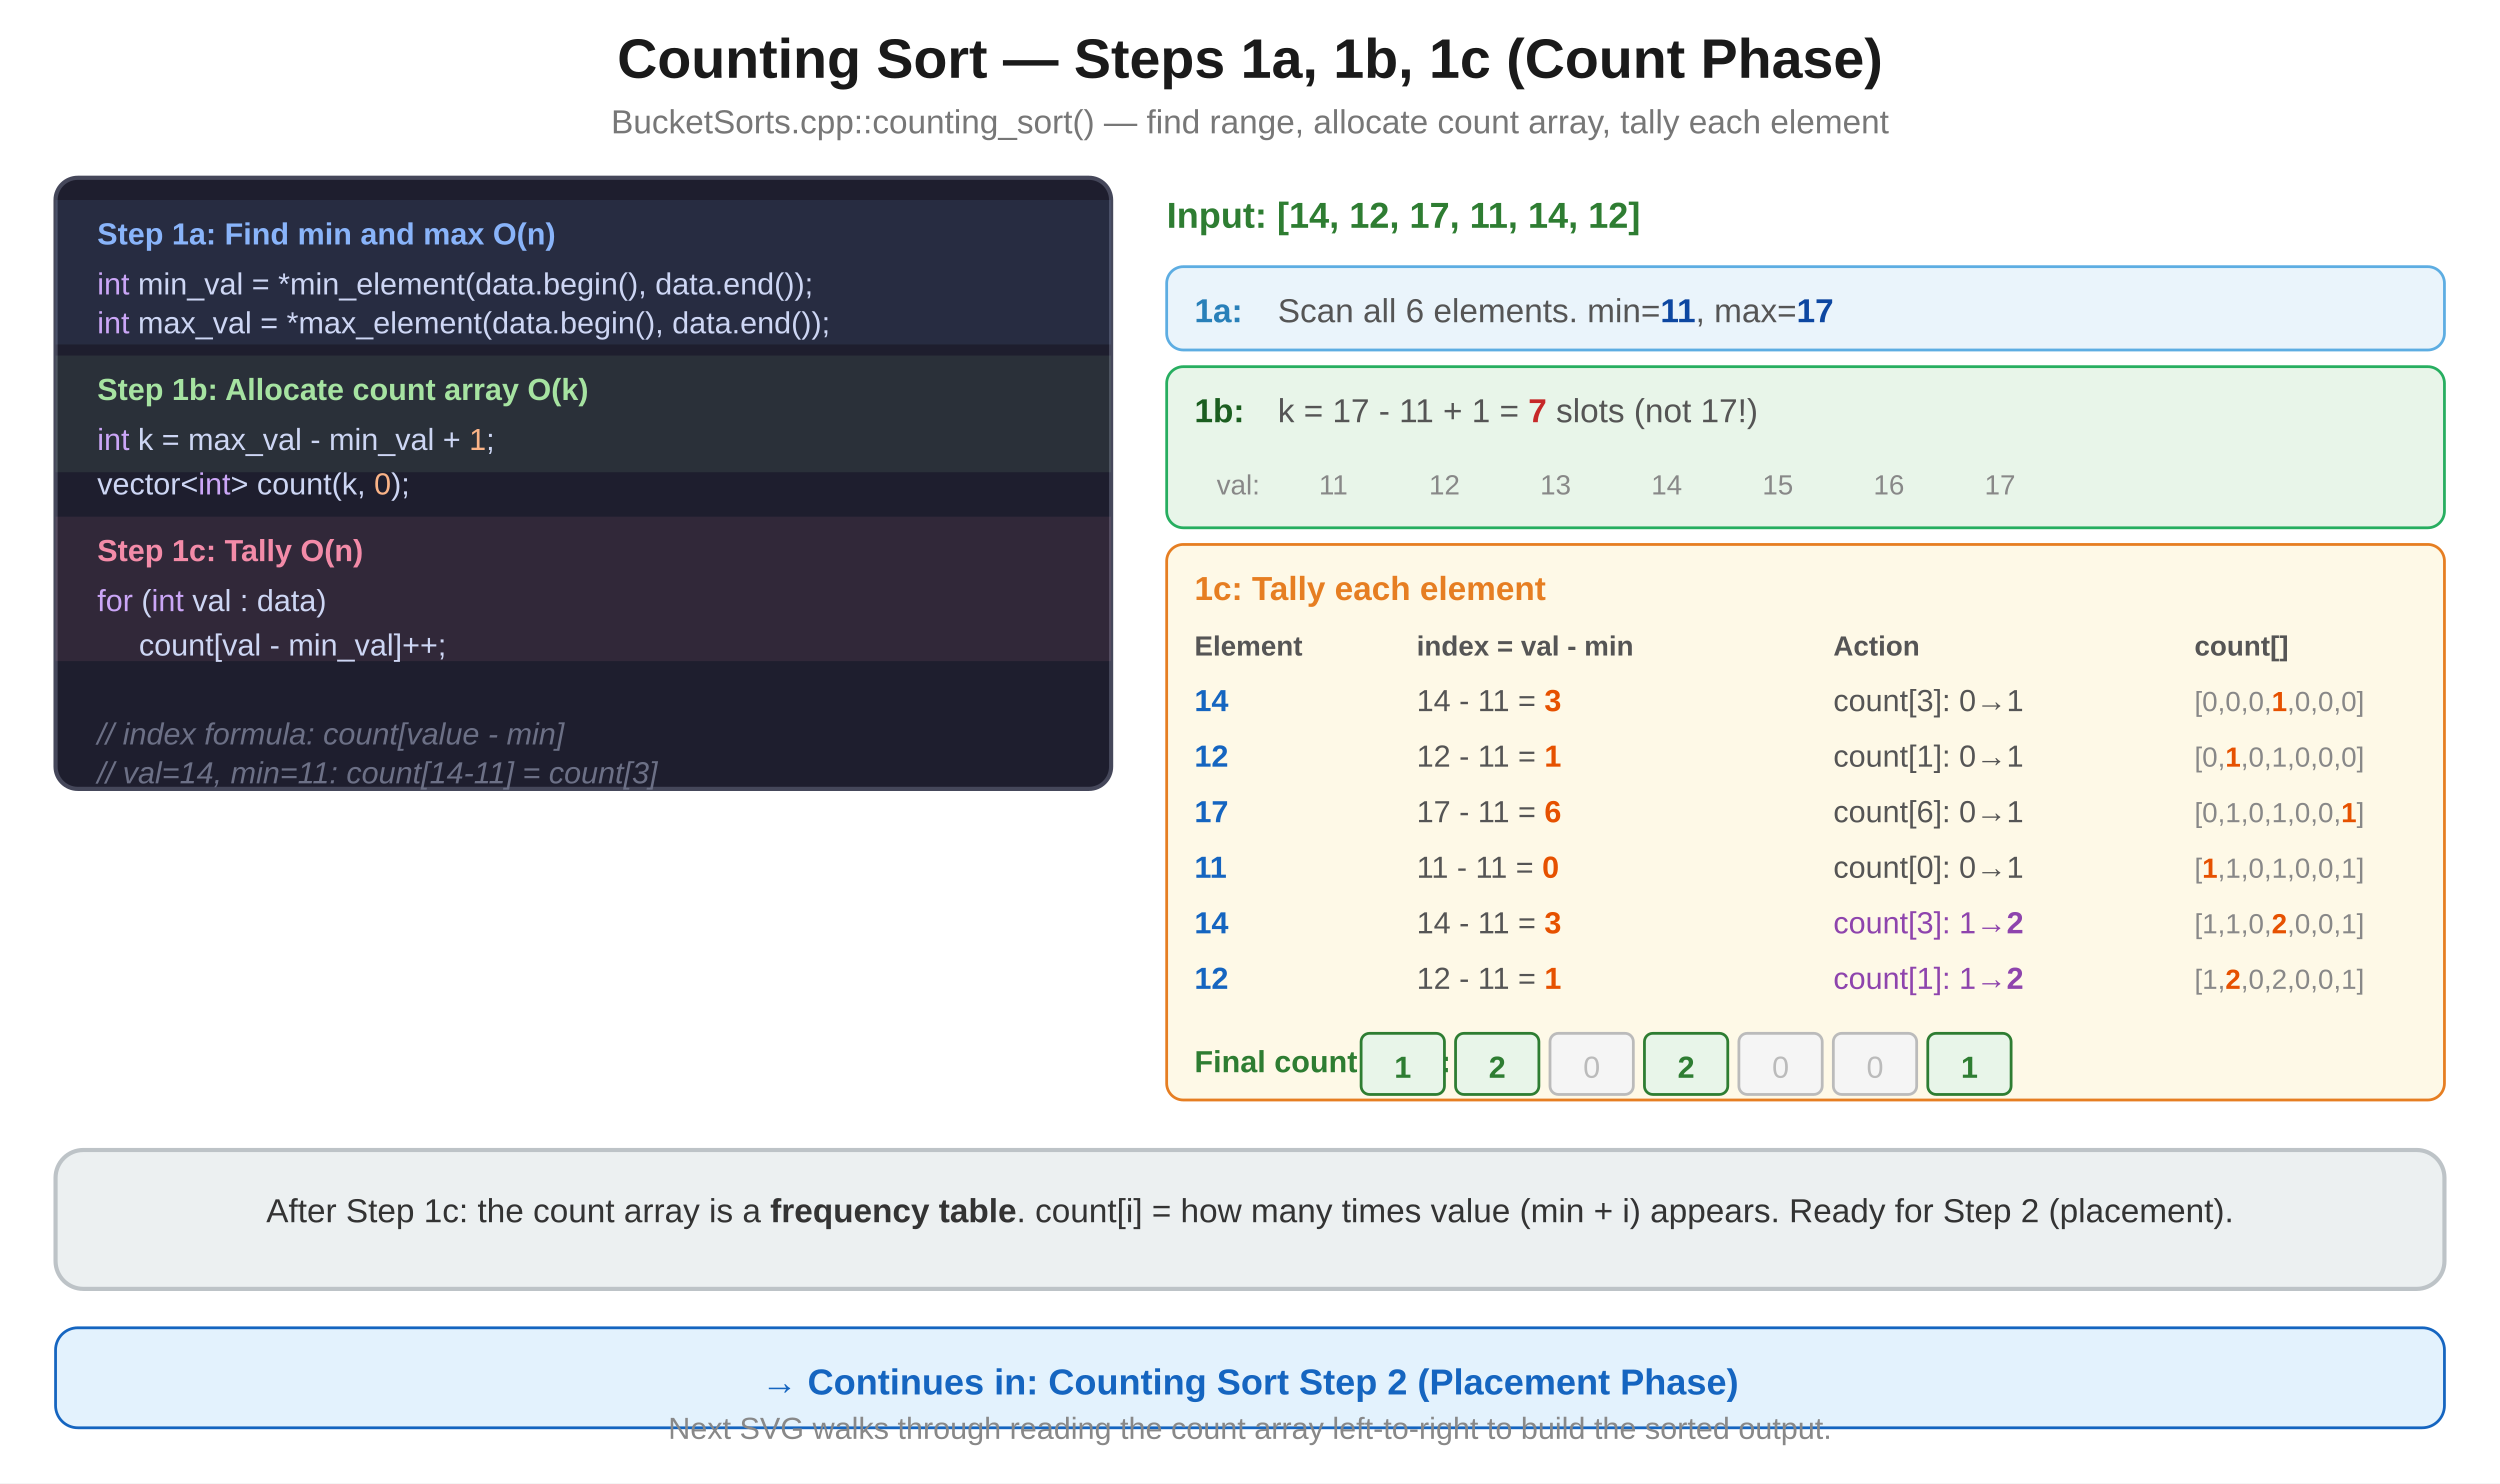
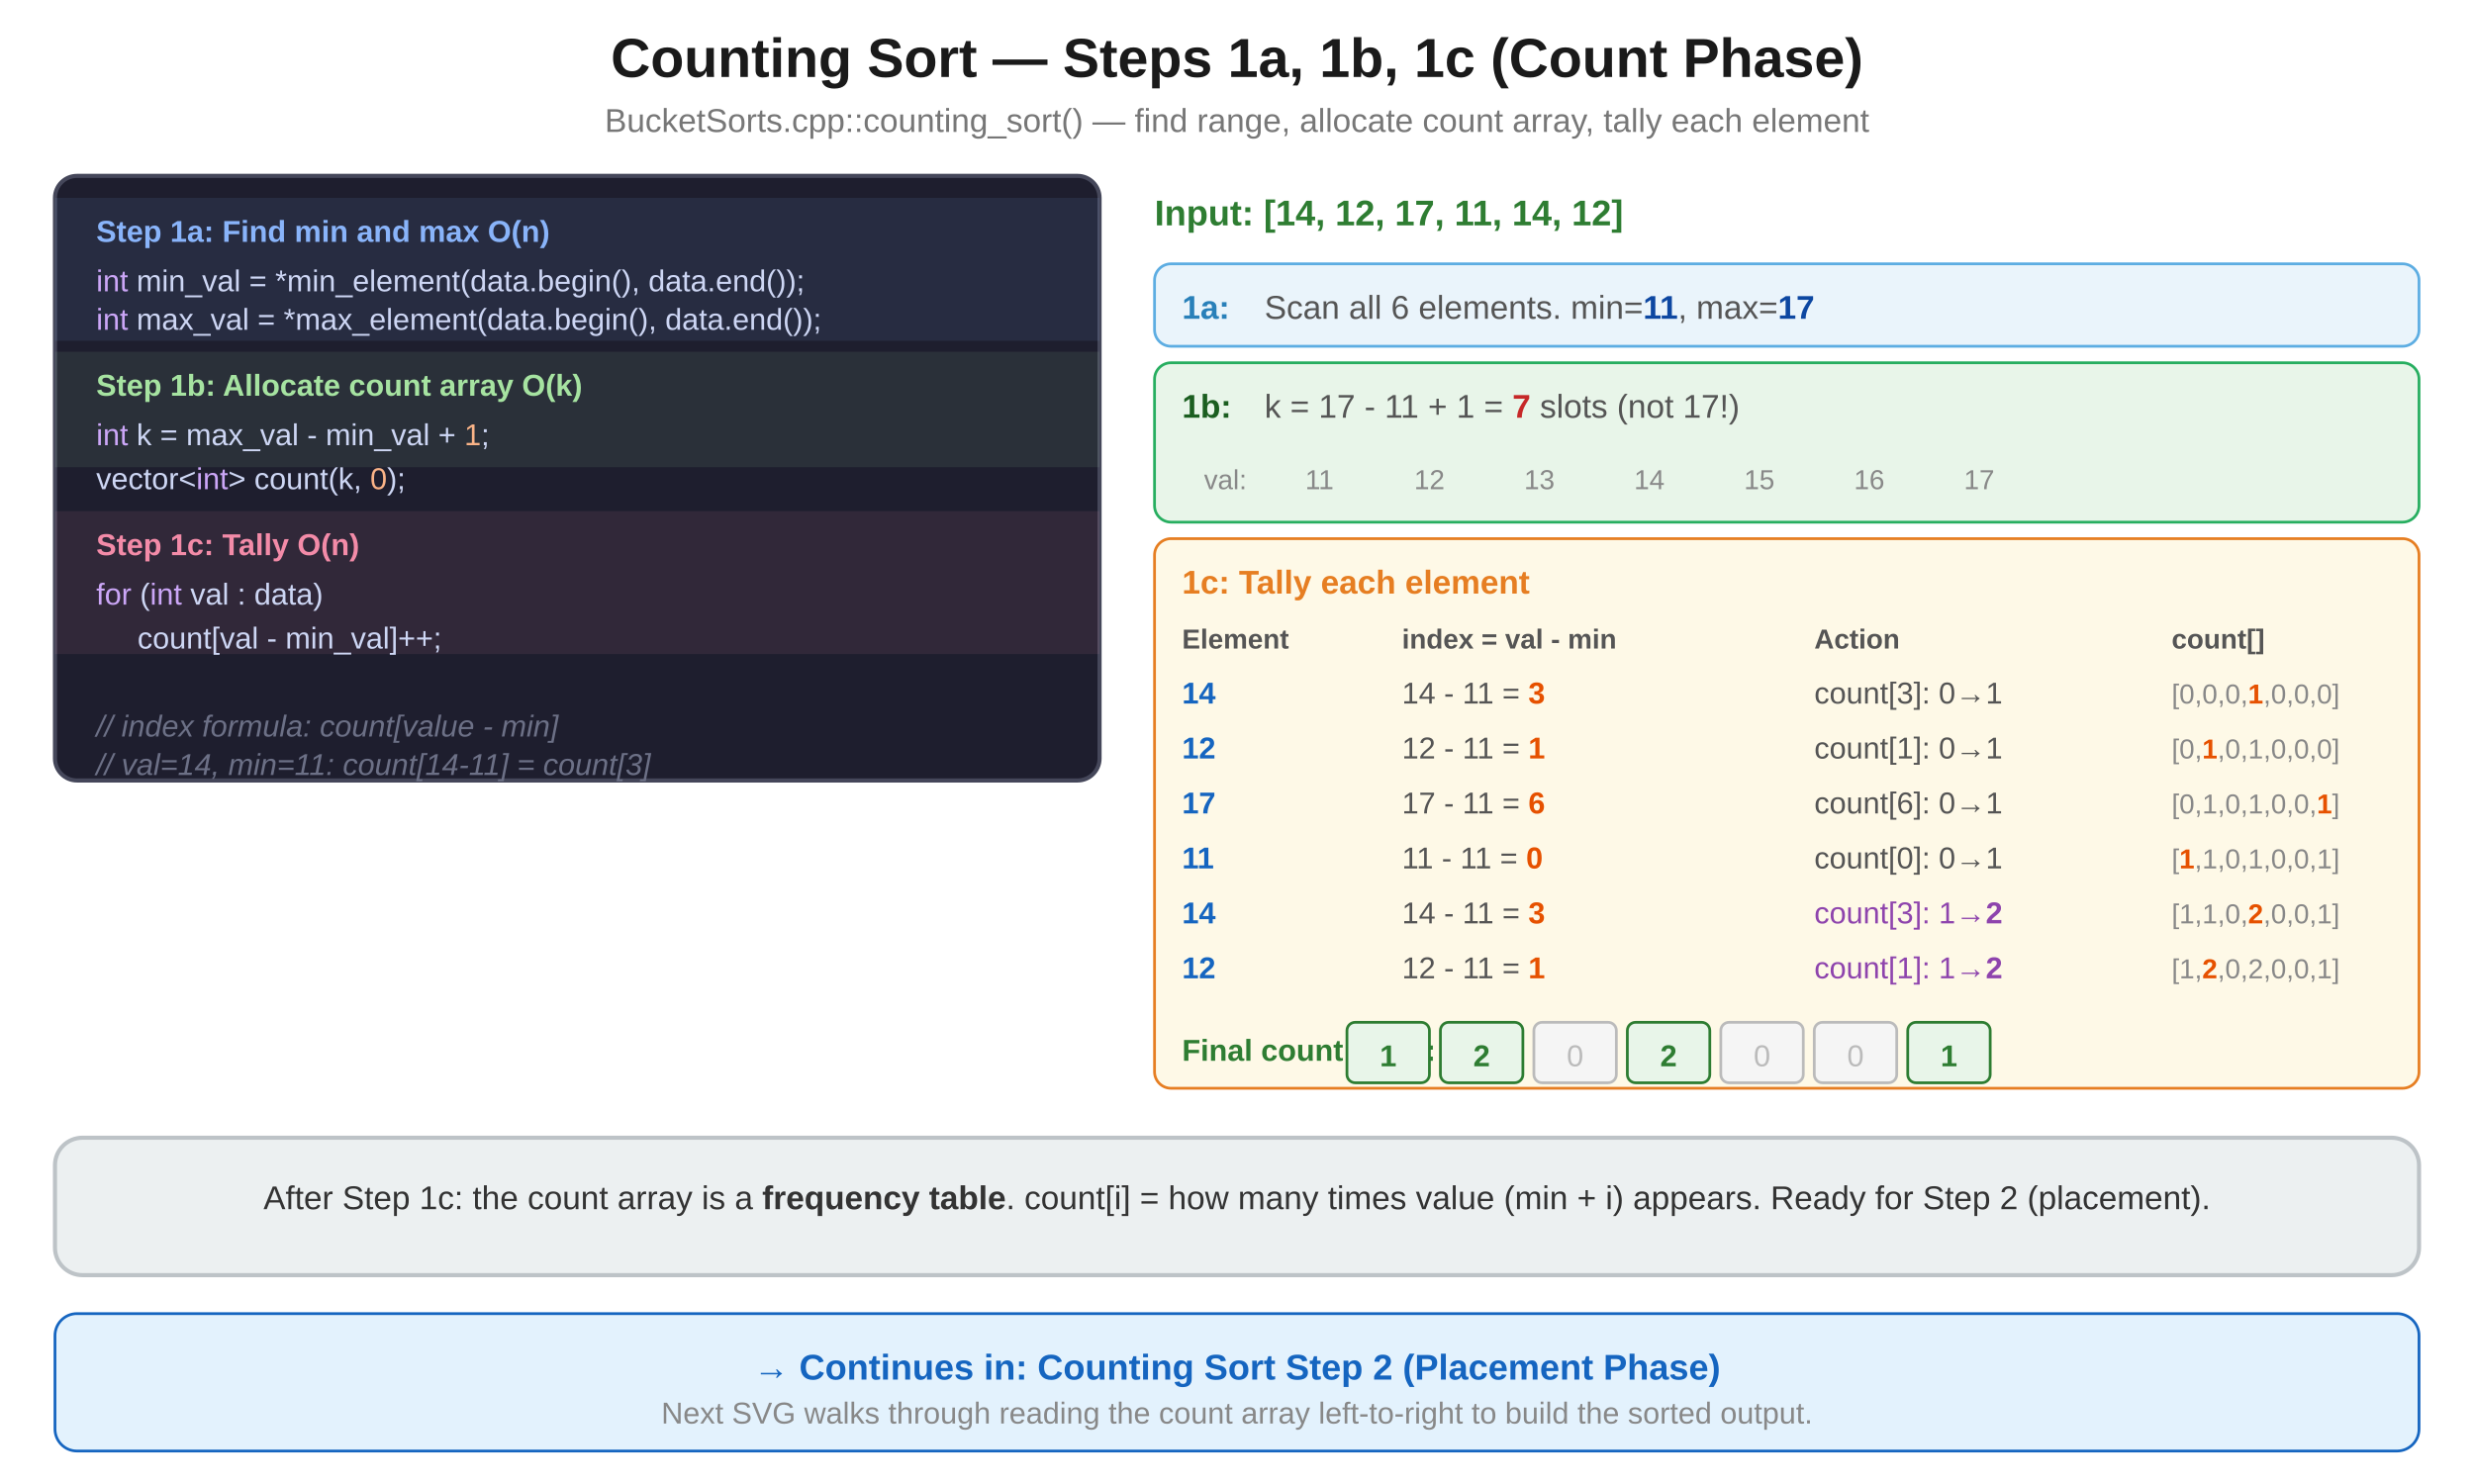
- <svg xmlns="http://www.w3.org/2000/svg" viewBox="0 0 900 534" font-family="'Segoe UI', Arial, sans-serif">
+ <svg xmlns="http://www.w3.org/2000/svg" viewBox="0 0 900 540" font-family="'Segoe UI', Arial, sans-serif">
  <rect width="100%" height="100%" fill="white" />
  <text x="450" y="28" text-anchor="middle" fill="#1a1a1a" font-size="20" font-weight="bold">Counting Sort — Steps 1a, 1b, 1c (Count Phase)</text>
  <text x="450" y="48" text-anchor="middle" fill="#777" font-size="12">BucketSorts.cpp::counting_sort() — find range, allocate count array, tally each element</text>
  <rect x="20" y="64" width="380" height="220" rx="8" fill="#1e1e2e" stroke="#45475a" stroke-width="1.5" />
  <rect x="20" y="72" width="380" height="52" fill="#89b4fa18" />
  <text x="35" y="88" fill="#89b4fa" font-size="11" font-weight="bold">Step 1a: Find min and max O(n)</text>
  <text x="35" y="106" fill="#cdd6f4" font-size="11">
    <tspan fill="#cba6f7">int</tspan> min_val = *min_element(data.begin(), data.end());</text>
  <text x="35" y="120" fill="#cdd6f4" font-size="11">
    <tspan fill="#cba6f7">int</tspan> max_val = *max_element(data.begin(), data.end());</text>
  <rect x="20" y="128" width="380" height="42" fill="#a6e3a118" />
  <text x="35" y="144" fill="#a6e3a1" font-size="11" font-weight="bold">Step 1b: Allocate count array O(k)</text>
  <text x="35" y="162" fill="#cdd6f4" font-size="11">
    <tspan fill="#cba6f7">int</tspan> k = max_val - min_val + <tspan fill="#fab387">1</tspan>;</text>
  <text x="35" y="178" fill="#cdd6f4" font-size="11">vector&lt;<tspan fill="#cba6f7">int</tspan>&gt; count(k, <tspan fill="#fab387">0</tspan>);</text>
  <rect x="20" y="186" width="380" height="52" fill="#f38ba818" />
  <text x="35" y="202" fill="#f38ba8" font-size="11" font-weight="bold">Step 1c: Tally O(n)</text>
  <text x="35" y="220" fill="#cdd6f4" font-size="11">
    <tspan fill="#cba6f7">for</tspan> (<tspan fill="#cba6f7">int</tspan> val : data)</text>
  <text x="50" y="236" fill="#cdd6f4" font-size="11">count[val - min_val]++;</text>
  <text x="35" y="268" fill="#6c7086" font-size="11" font-style="italic">// index formula: count[value - min]</text>
  <text x="35" y="282" fill="#6c7086" font-size="11" font-style="italic">// val=14, min=11: count[14-11] = count[3]</text>
  <text x="420" y="82" fill="#2e7d32" font-size="13" font-weight="bold">Input: [14, 12, 17, 11, 14, 12]</text>
  <rect x="420" y="96" width="460" height="30" rx="6" fill="#eaf4fb" stroke="#5dade2" stroke-width="1" />
  <text x="430" y="116" fill="#2980b9" font-size="12" font-weight="bold">1a:</text>
  <text x="460" y="116" fill="#555" font-size="12">Scan all 6 elements. min=<tspan font-weight="bold" fill="#0d47a1">11</tspan>, max=<tspan font-weight="bold" fill="#0d47a1">17</tspan>
  </text>
  <rect x="420" y="132" width="460" height="58" rx="6" fill="#e8f5e9" stroke="#27ae60" stroke-width="1" />
  <text x="430" y="152" fill="#1b5e20" font-size="12" font-weight="bold">1b:</text>
  <text x="460" y="152" fill="#555" font-size="12">k = 17 - 11 + 1 = <tspan font-weight="bold" fill="#c62828">7</tspan> slots (not 17!)</text>
  <text x="438" y="178" fill="#888" font-size="10">val:</text>
  <text x="480" y="178" text-anchor="middle" fill="#888" font-size="10">11</text>
  <text x="520" y="178" text-anchor="middle" fill="#888" font-size="10">12</text>
  <text x="560" y="178" text-anchor="middle" fill="#888" font-size="10">13</text>
  <text x="600" y="178" text-anchor="middle" fill="#888" font-size="10">14</text>
  <text x="640" y="178" text-anchor="middle" fill="#888" font-size="10">15</text>
  <text x="680" y="178" text-anchor="middle" fill="#888" font-size="10">16</text>
  <text x="720" y="178" text-anchor="middle" fill="#888" font-size="10">17</text>
  <rect x="420" y="196" width="460" height="200" rx="6" fill="#fef9e7" stroke="#e67e22" stroke-width="1" />
  <text x="430" y="216" fill="#e67e22" font-size="12" font-weight="bold">1c: Tally each element</text>
  <text x="430" y="236" fill="#555" font-size="10" font-weight="bold">Element</text>
  <text x="510" y="236" fill="#555" font-size="10" font-weight="bold">index = val - min</text>
  <text x="660" y="236" fill="#555" font-size="10" font-weight="bold">Action</text>
  <text x="790" y="236" fill="#555" font-size="10" font-weight="bold">count[]</text>
  <text x="430" y="256" fill="#1565c0" font-size="11" font-weight="bold">14</text>
  <text x="510" y="256" fill="#555" font-size="11">14 - 11 = <tspan fill="#e65100" font-weight="bold">3</tspan>
  </text>
  <text x="660" y="256" fill="#555" font-size="11">count[3]: 0→1</text>
  <text x="790" y="256" fill="#888" font-size="10">[0,0,0,<tspan fill="#e65100" font-weight="bold">1</tspan>,0,0,0]</text>
  <text x="430" y="276" fill="#1565c0" font-size="11" font-weight="bold">12</text>
  <text x="510" y="276" fill="#555" font-size="11">12 - 11 = <tspan fill="#e65100" font-weight="bold">1</tspan>
  </text>
  <text x="660" y="276" fill="#555" font-size="11">count[1]: 0→1</text>
  <text x="790" y="276" fill="#888" font-size="10">[0,<tspan fill="#e65100" font-weight="bold">1</tspan>,0,1,0,0,0]</text>
  <text x="430" y="296" fill="#1565c0" font-size="11" font-weight="bold">17</text>
  <text x="510" y="296" fill="#555" font-size="11">17 - 11 = <tspan fill="#e65100" font-weight="bold">6</tspan>
  </text>
  <text x="660" y="296" fill="#555" font-size="11">count[6]: 0→1</text>
  <text x="790" y="296" fill="#888" font-size="10">[0,1,0,1,0,0,<tspan fill="#e65100" font-weight="bold">1</tspan>]</text>
  <text x="430" y="316" fill="#1565c0" font-size="11" font-weight="bold">11</text>
  <text x="510" y="316" fill="#555" font-size="11">11 - 11 = <tspan fill="#e65100" font-weight="bold">0</tspan>
  </text>
  <text x="660" y="316" fill="#555" font-size="11">count[0]: 0→1</text>
  <text x="790" y="316" fill="#888" font-size="10">[<tspan fill="#e65100" font-weight="bold">1</tspan>,1,0,1,0,0,1]</text>
  <text x="430" y="336" fill="#1565c0" font-size="11" font-weight="bold">14</text>
  <text x="510" y="336" fill="#555" font-size="11">14 - 11 = <tspan fill="#e65100" font-weight="bold">3</tspan>
  </text>
  <text x="660" y="336" fill="#8e44ad" font-size="11">count[3]: 1→<tspan font-weight="bold">2</tspan>
  </text>
  <text x="790" y="336" fill="#888" font-size="10">[1,1,0,<tspan fill="#e65100" font-weight="bold">2</tspan>,0,0,1]</text>
  <text x="430" y="356" fill="#1565c0" font-size="11" font-weight="bold">12</text>
  <text x="510" y="356" fill="#555" font-size="11">12 - 11 = <tspan fill="#e65100" font-weight="bold">1</tspan>
  </text>
  <text x="660" y="356" fill="#8e44ad" font-size="11">count[1]: 1→<tspan font-weight="bold">2</tspan>
  </text>
  <text x="790" y="356" fill="#888" font-size="10">[1,<tspan fill="#e65100" font-weight="bold">2</tspan>,0,2,0,0,1]</text>
  <text x="430" y="386" fill="#2e7d32" font-size="11" font-weight="bold">Final count array:</text>
  <rect x="490" y="372" width="30" height="22" rx="3" fill="#e8f5e9" stroke="#2e7d32" stroke-width="1" />
  <text x="505" y="388" text-anchor="middle" fill="#2e7d32" font-size="11" font-weight="bold">1</text>
  <rect x="524" y="372" width="30" height="22" rx="3" fill="#e8f5e9" stroke="#2e7d32" stroke-width="1" />
  <text x="539" y="388" text-anchor="middle" fill="#2e7d32" font-size="11" font-weight="bold">2</text>
  <rect x="558" y="372" width="30" height="22" rx="3" fill="#f5f5f5" stroke="#bbb" stroke-width="1" />
  <text x="573" y="388" text-anchor="middle" fill="#bbb" font-size="11">0</text>
  <rect x="592" y="372" width="30" height="22" rx="3" fill="#e8f5e9" stroke="#2e7d32" stroke-width="1" />
  <text x="607" y="388" text-anchor="middle" fill="#2e7d32" font-size="11" font-weight="bold">2</text>
  <rect x="626" y="372" width="30" height="22" rx="3" fill="#f5f5f5" stroke="#bbb" stroke-width="1" />
  <text x="641" y="388" text-anchor="middle" fill="#bbb" font-size="11">0</text>
  <rect x="660" y="372" width="30" height="22" rx="3" fill="#f5f5f5" stroke="#bbb" stroke-width="1" />
  <text x="675" y="388" text-anchor="middle" fill="#bbb" font-size="11">0</text>
  <rect x="694" y="372" width="30" height="22" rx="3" fill="#e8f5e9" stroke="#2e7d32" stroke-width="1" />
  <text x="709" y="388" text-anchor="middle" fill="#2e7d32" font-size="11" font-weight="bold">1</text>
  <rect x="20" y="414" width="860" height="50" rx="10" fill="#ecf0f1" stroke="#bdc3c7" stroke-width="1.5" />
  <text x="450" y="440" text-anchor="middle" fill="#333" font-size="12">After Step 1c: the count array is a <tspan font-weight="bold">frequency table</tspan>. count[i] = how many times value (min + i) appears. Ready for Step 2 (placement).</text>
-   <rect x="20" y="478" width="860" height="36" rx="8" fill="#e3f2fd" stroke="#1565c0" stroke-width="1" />
+   <rect x="20" y="478" width="860" height="50" rx="8" fill="#e3f2fd" stroke="#1565c0" stroke-width="1" />
  <text x="450" y="502" text-anchor="middle" fill="#1565c0" font-size="13" font-weight="bold">→ Continues in: Counting Sort Step 2 (Placement Phase)</text>
  <text x="450" y="518" text-anchor="middle" fill="#888" font-size="11">Next SVG walks through reading the count array left-to-right to build the sorted output.</text>
</svg>
